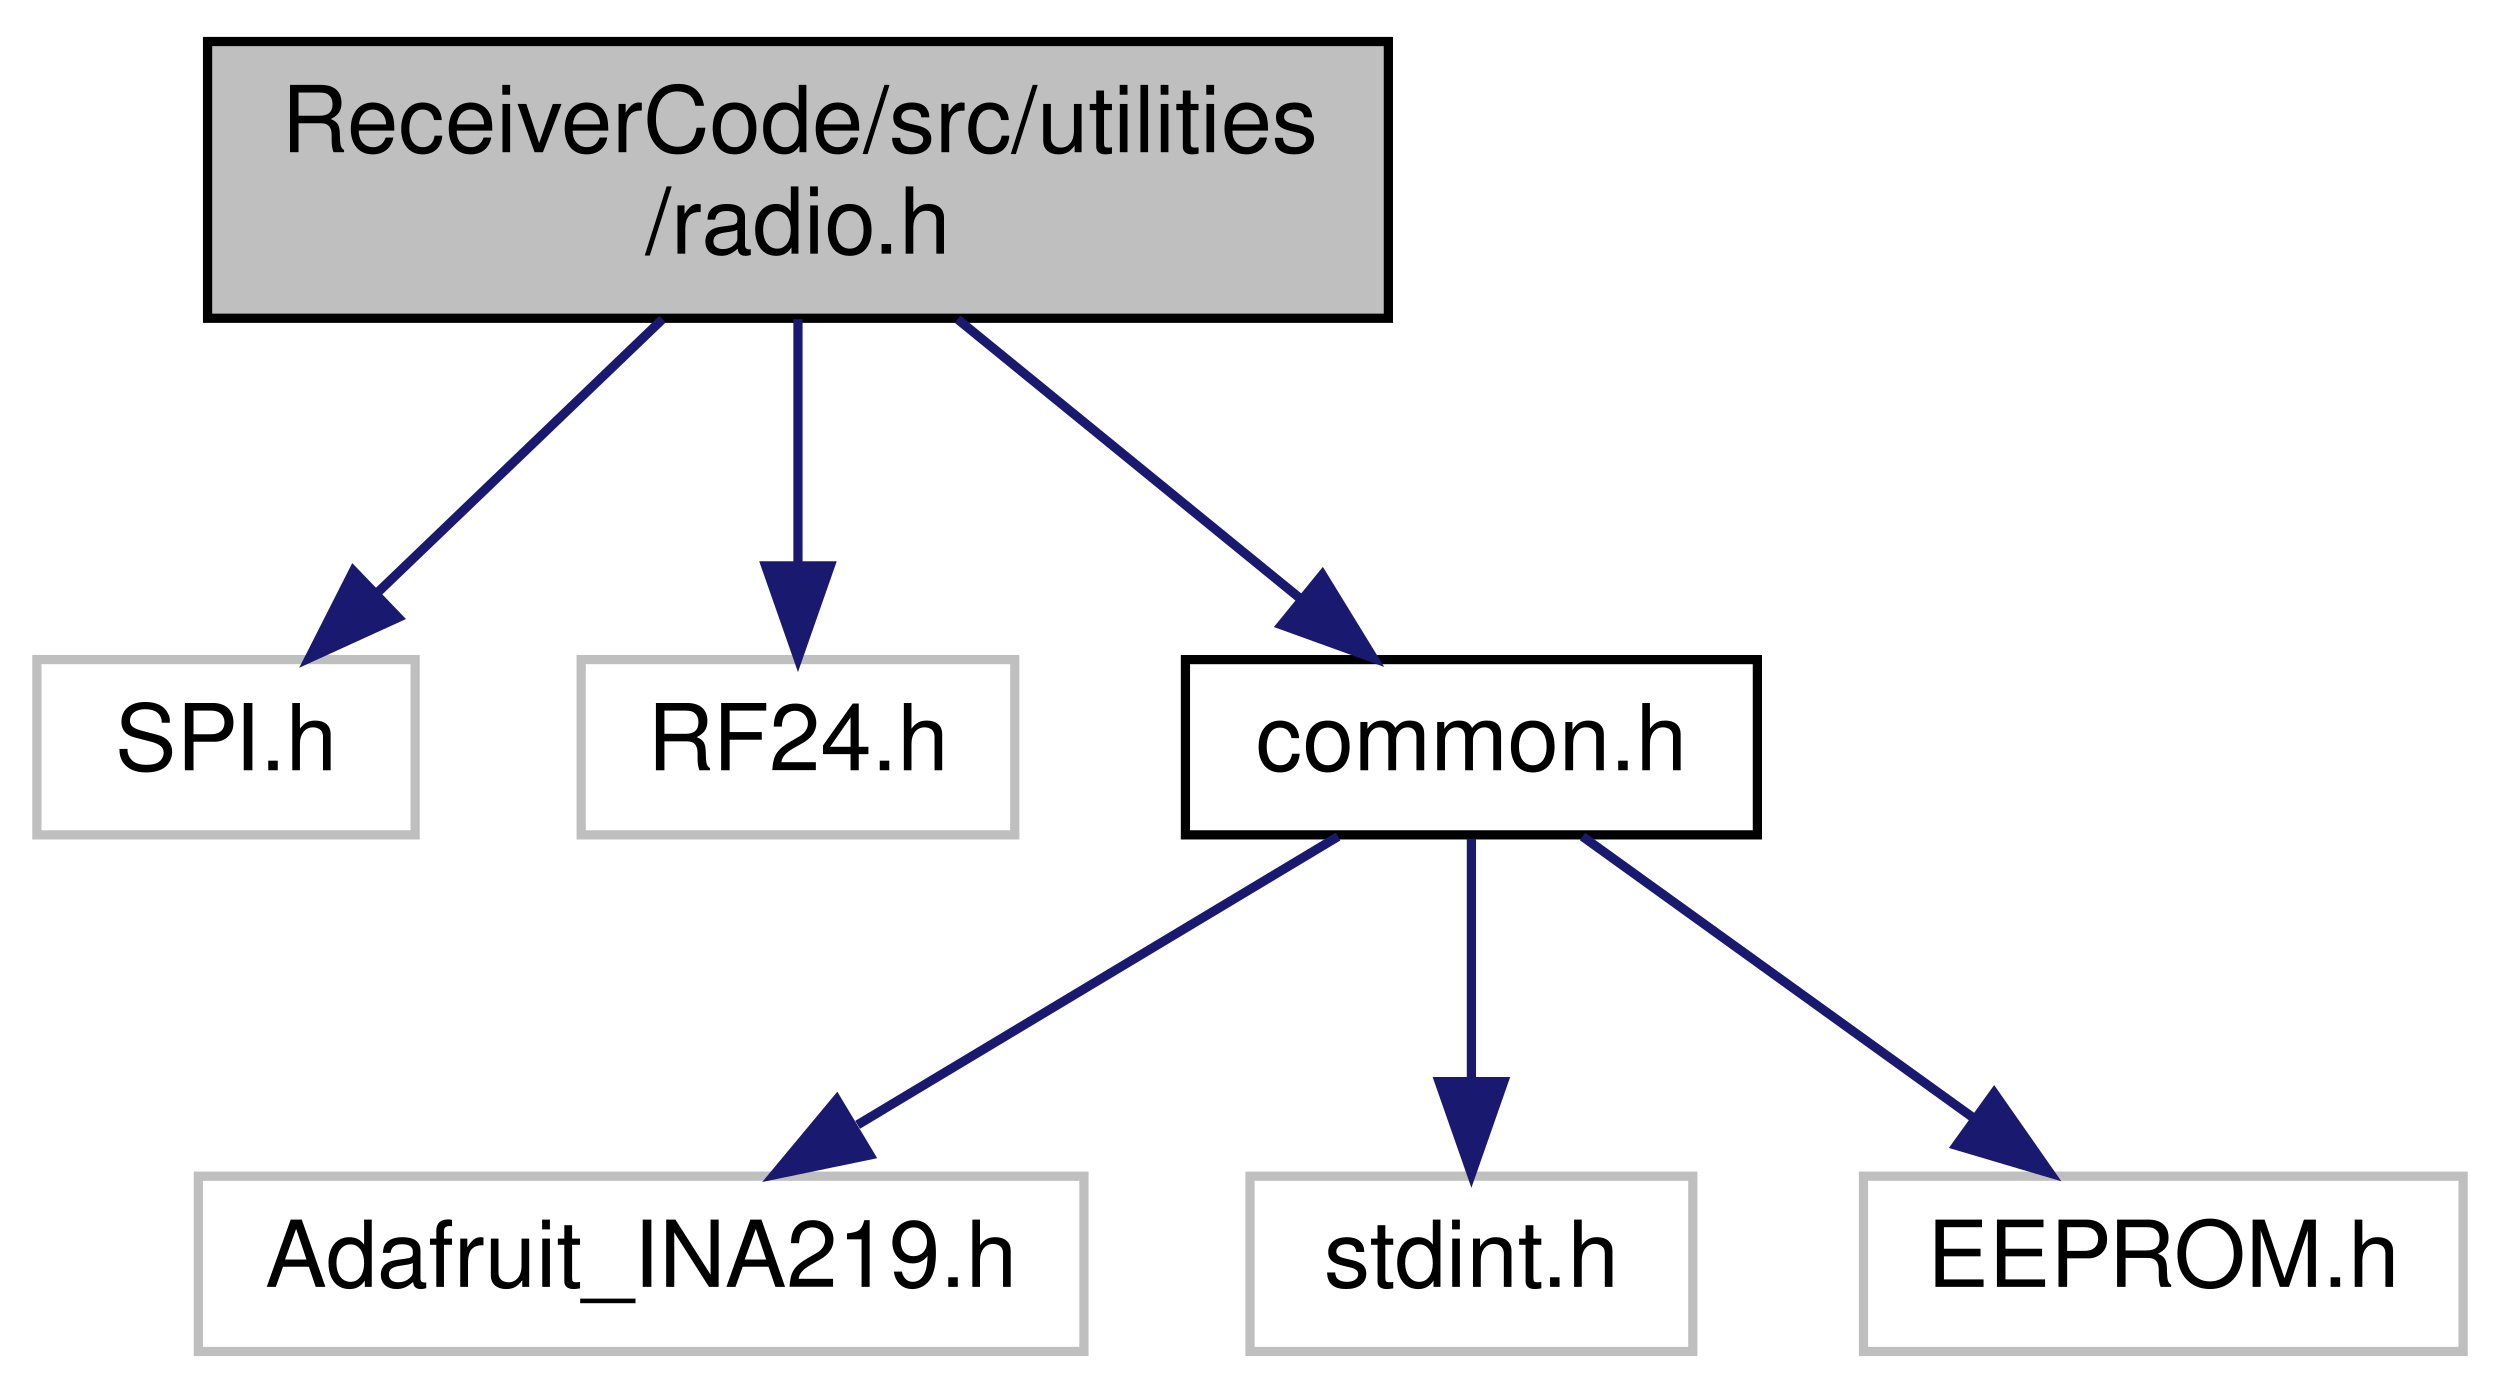
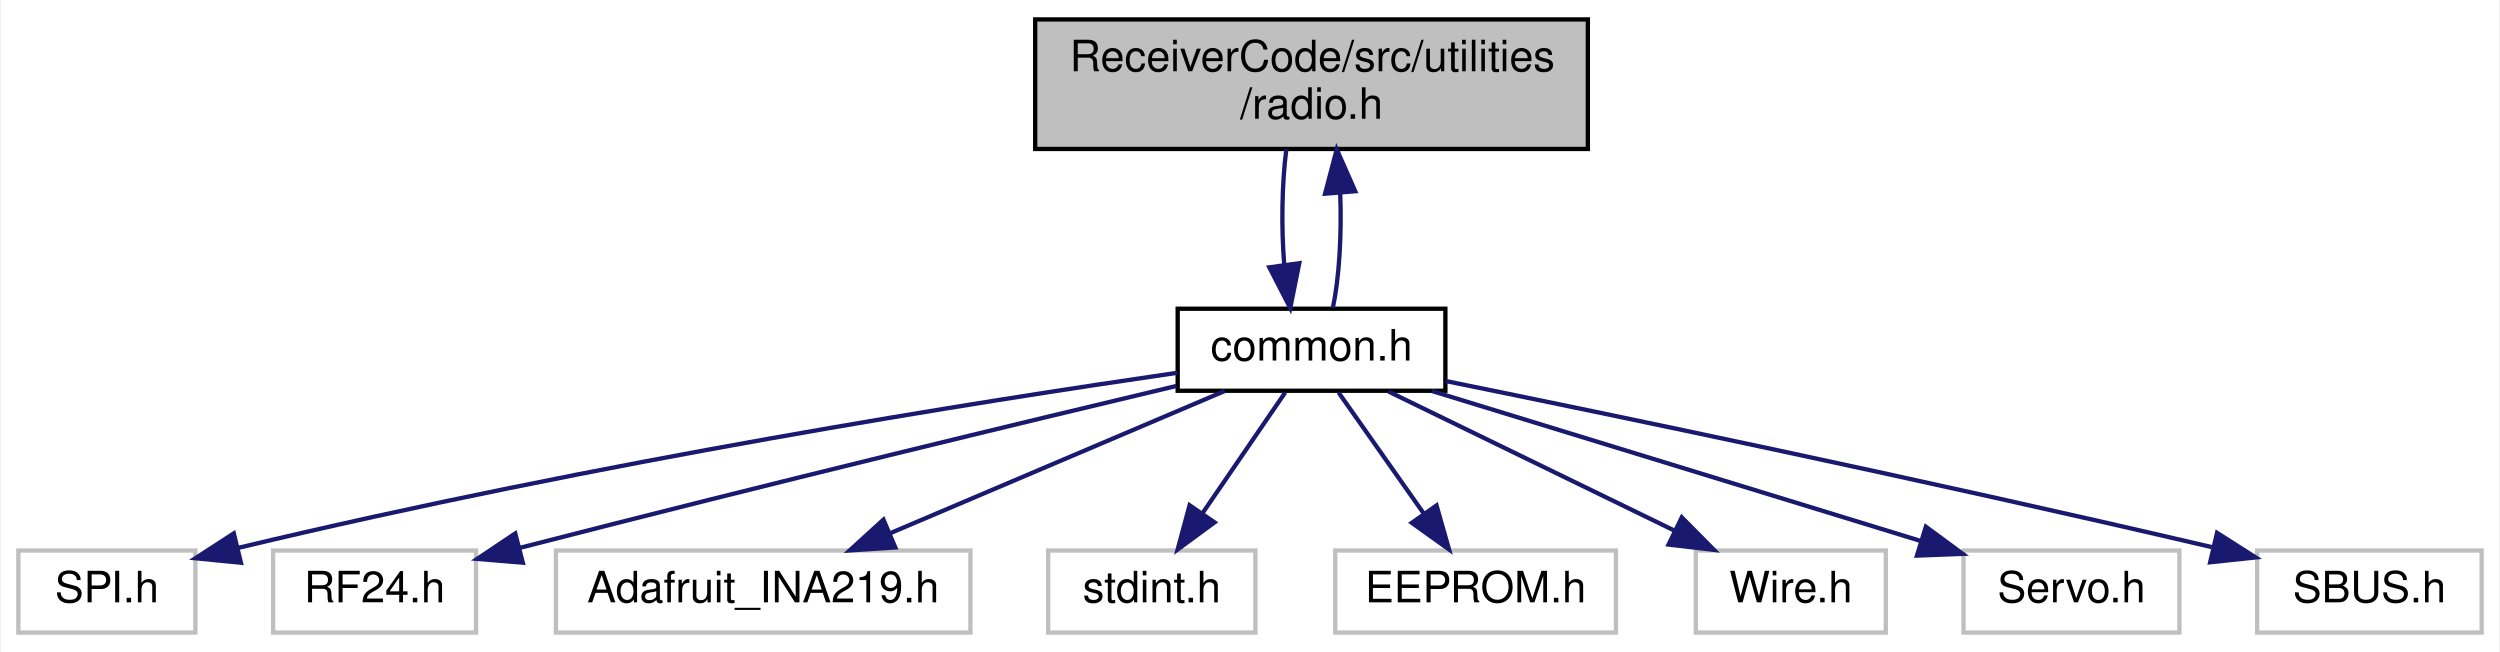
- <svg xmlns="http://www.w3.org/2000/svg" xmlns:xlink="http://www.w3.org/1999/xlink" width="271pt" height="151pt" viewBox="0.00 0.00 271.00 151.00">
+ <svg xmlns="http://www.w3.org/2000/svg" xmlns:xlink="http://www.w3.org/1999/xlink" width="579pt" height="151pt" viewBox="0.00 0.00 578.50 151.00">
  <g id="graph0" class="graph" transform="scale(1 1) rotate(0) translate(4 147)">
-     <polygon fill="white" stroke="transparent" points="-4,4 -4,-147 267,-147 267,4 -4,4" />
+     <polygon fill="white" stroke="transparent" points="-4,4 -4,-147 574.5,-147 574.5,4 -4,4" />
    <g id="node1" class="node">
      <g id="a_node1">
        <a xlink:title=" ">
-           <polygon fill="#bfbfbf" stroke="black" points="18.5,-112.5 18.5,-142.5 146.5,-142.5 146.5,-112.5 18.5,-112.5" />
-           <text text-anchor="start" x="26.5" y="-130.5" font-family="Helvetica,sans-Serif" font-size="10.00">ReceiverCode/src/utilities</text>
-           <text text-anchor="middle" x="82.5" y="-119.5" font-family="Helvetica,sans-Serif" font-size="10.00">/radio.h</text>
+           <polygon fill="#bfbfbf" stroke="black" points="235.5,-112.5 235.5,-142.5 363.5,-142.5 363.5,-112.5 235.5,-112.5" />
+           <text text-anchor="start" x="243.5" y="-130.5" font-family="Helvetica,sans-Serif" font-size="10.00">ReceiverCode/src/utilities</text>
+           <text text-anchor="middle" x="299.5" y="-119.5" font-family="Helvetica,sans-Serif" font-size="10.00">/radio.h</text>
        </a>
      </g>
    </g>
    <g id="node2" class="node">
      <g id="a_node2">
-         <a xlink:title=" ">
-           <polygon fill="white" stroke="#bfbfbf" points="0,-56.5 0,-75.5 41,-75.5 41,-56.5 0,-56.5" />
-           <text text-anchor="middle" x="20.5" y="-63.5" font-family="Helvetica,sans-Serif" font-size="10.00">SPI.h</text>
+         <a xlink:href="common_8h.html" target="_top" xlink:title=" ">
+           <polygon fill="white" stroke="black" points="268.5,-56.5 268.5,-75.5 330.5,-75.5 330.5,-56.5 268.5,-56.5" />
+           <text text-anchor="middle" x="299.5" y="-63.5" font-family="Helvetica,sans-Serif" font-size="10.00">common.h</text>
        </a>
      </g>
    </g>
    <g id="edge1" class="edge">
-       <path fill="none" stroke="midnightblue" d="M67.81,-112.4C58.52,-103.49 46.5,-91.95 36.9,-82.74" />
-       <polygon fill="midnightblue" stroke="midnightblue" points="39.16,-80.06 29.52,-75.66 34.31,-85.11 39.16,-80.06" />
+       <path fill="none" stroke="midnightblue" d="M293.66,-112.4C292.63,-104.38 292.47,-94.23 293.19,-85.57" />
+       <polygon fill="midnightblue" stroke="midnightblue" points="296.66,-86.04 294.57,-75.66 289.73,-85.08 296.66,-86.04" />
+     </g>
+     <g id="edge10" class="edge">
+       <path fill="none" stroke="midnightblue" d="M304.43,-75.66C305.93,-82.65 306.51,-92.86 306.14,-102.29" />
+       <polygon fill="midnightblue" stroke="midnightblue" points="302.64,-102.15 305.34,-112.4 309.62,-102.71 302.64,-102.15" />
    </g>
    <g id="node3" class="node">
      <g id="a_node3">
        <a xlink:title=" ">
-           <polygon fill="white" stroke="#bfbfbf" points="59,-56.5 59,-75.5 106,-75.5 106,-56.5 59,-56.5" />
-           <text text-anchor="middle" x="82.5" y="-63.5" font-family="Helvetica,sans-Serif" font-size="10.00">RF24.h</text>
+           <polygon fill="white" stroke="#bfbfbf" points="0,-0.5 0,-19.5 41,-19.5 41,-0.5 0,-0.5" />
+           <text text-anchor="middle" x="20.5" y="-7.5" font-family="Helvetica,sans-Serif" font-size="10.00">SPI.h</text>
        </a>
      </g>
    </g>
    <g id="edge2" class="edge">
-       <path fill="none" stroke="midnightblue" d="M82.5,-112.4C82.5,-104.47 82.5,-94.46 82.5,-85.86" />
-       <polygon fill="midnightblue" stroke="midnightblue" points="86,-85.66 82.5,-75.66 79,-85.66 86,-85.66" />
+       <path fill="none" stroke="midnightblue" d="M268.45,-60.67C222.75,-54.02 134.52,-40.15 50.91,-20.11" />
+       <polygon fill="midnightblue" stroke="midnightblue" points="51.55,-16.67 41.01,-17.71 49.9,-23.47 51.55,-16.67" />
    </g>
    <g id="node4" class="node">
      <g id="a_node4">
-         <a xlink:href="common_8h.html" target="_top" xlink:title=" ">
-           <polygon fill="white" stroke="black" points="124.5,-56.5 124.5,-75.5 186.5,-75.5 186.5,-56.5 124.5,-56.5" />
-           <text text-anchor="middle" x="155.5" y="-63.5" font-family="Helvetica,sans-Serif" font-size="10.00">common.h</text>
+         <a xlink:title=" ">
+           <polygon fill="white" stroke="#bfbfbf" points="59,-0.5 59,-19.5 106,-19.5 106,-0.5 59,-0.5" />
+           <text text-anchor="middle" x="82.5" y="-7.5" font-family="Helvetica,sans-Serif" font-size="10.00">RF24.h</text>
        </a>
      </g>
    </g>
    <g id="edge3" class="edge">
-       <path fill="none" stroke="midnightblue" d="M99.8,-112.4C110.95,-103.31 125.45,-91.49 136.86,-82.19" />
-       <polygon fill="midnightblue" stroke="midnightblue" points="139.34,-84.69 144.88,-75.66 134.92,-79.26 139.34,-84.69" />
+       <path fill="none" stroke="midnightblue" d="M268.18,-57.61C233.45,-49.35 175.51,-35.4 116.19,-20.13" />
+       <polygon fill="midnightblue" stroke="midnightblue" points="116.83,-16.68 106.27,-17.56 115.08,-23.45 116.83,-16.68" />
    </g>
    <g id="node5" class="node">
      <g id="a_node5">
        <a xlink:title=" ">
-           <polygon fill="white" stroke="#bfbfbf" points="17.5,-0.5 17.5,-19.5 113.5,-19.5 113.5,-0.5 17.5,-0.5" />
-           <text text-anchor="middle" x="65.5" y="-7.5" font-family="Helvetica,sans-Serif" font-size="10.00">Adafruit_INA219.h</text>
+           <polygon fill="white" stroke="#bfbfbf" points="124.5,-0.5 124.5,-19.5 220.5,-19.5 220.5,-0.5 124.5,-0.5" />
+           <text text-anchor="middle" x="172.5" y="-7.5" font-family="Helvetica,sans-Serif" font-size="10.00">Adafruit_INA219.h</text>
        </a>
      </g>
    </g>
    <g id="edge4" class="edge">
-       <path fill="none" stroke="midnightblue" d="M141.04,-56.32C127,-47.9 105.45,-34.97 88.96,-25.07" />
-       <polygon fill="midnightblue" stroke="midnightblue" points="90.3,-21.8 79.92,-19.65 86.7,-27.8 90.3,-21.8" />
+       <path fill="none" stroke="midnightblue" d="M279.38,-56.44C258.48,-47.56 225.57,-33.56 201.78,-23.45" />
+       <polygon fill="midnightblue" stroke="midnightblue" points="203.1,-20.21 192.53,-19.52 200.36,-26.65 203.1,-20.21" />
    </g>
    <g id="node6" class="node">
      <g id="a_node6">
        <a xlink:title=" ">
-           <polygon fill="white" stroke="#bfbfbf" points="131.5,-0.5 131.5,-19.5 179.5,-19.5 179.5,-0.5 131.5,-0.5" />
-           <text text-anchor="middle" x="155.5" y="-7.5" font-family="Helvetica,sans-Serif" font-size="10.00">stdint.h</text>
+           <polygon fill="white" stroke="#bfbfbf" points="238.5,-0.5 238.5,-19.5 286.5,-19.5 286.5,-0.5 238.5,-0.5" />
+           <text text-anchor="middle" x="262.5" y="-7.5" font-family="Helvetica,sans-Serif" font-size="10.00">stdint.h</text>
        </a>
      </g>
    </g>
    <g id="edge5" class="edge">
-       <path fill="none" stroke="midnightblue" d="M155.5,-56.08C155.5,-49.01 155.5,-38.86 155.5,-29.99" />
-       <polygon fill="midnightblue" stroke="midnightblue" points="159,-29.75 155.5,-19.75 152,-29.75 159,-29.75" />
+       <path fill="none" stroke="midnightblue" d="M293.39,-56.08C288.22,-48.53 280.65,-37.49 274.31,-28.23" />
+       <polygon fill="midnightblue" stroke="midnightblue" points="277.04,-26.02 268.5,-19.75 271.26,-29.98 277.04,-26.02" />
    </g>
    <g id="node7" class="node">
      <g id="a_node7">
        <a xlink:title=" ">
-           <polygon fill="white" stroke="#bfbfbf" points="198,-0.5 198,-19.5 263,-19.5 263,-0.5 198,-0.5" />
-           <text text-anchor="middle" x="230.5" y="-7.5" font-family="Helvetica,sans-Serif" font-size="10.00">EEPROM.h</text>
+           <polygon fill="white" stroke="#bfbfbf" points="305,-0.5 305,-19.5 370,-19.5 370,-0.5 305,-0.5" />
+           <text text-anchor="middle" x="337.5" y="-7.5" font-family="Helvetica,sans-Serif" font-size="10.00">EEPROM.h</text>
        </a>
      </g>
    </g>
    <g id="edge6" class="edge">
-       <path fill="none" stroke="midnightblue" d="M167.55,-56.32C178.96,-48.11 196.33,-35.6 209.93,-25.81" />
-       <polygon fill="midnightblue" stroke="midnightblue" points="212.16,-28.52 218.23,-19.83 208.07,-22.84 212.16,-28.52" />
+       <path fill="none" stroke="midnightblue" d="M305.77,-56.08C311.14,-48.46 319.02,-37.26 325.58,-27.94" />
+       <polygon fill="midnightblue" stroke="midnightblue" points="328.45,-29.94 331.34,-19.75 322.72,-25.91 328.45,-29.94" />
+     </g>
+     <g id="node8" class="node">
+       <g id="a_node8">
+         <a xlink:title=" ">
+           <polygon fill="white" stroke="#bfbfbf" points="388.5,-0.5 388.5,-19.5 432.5,-19.5 432.5,-0.5 388.5,-0.5" />
+           <text text-anchor="middle" x="410.5" y="-7.5" font-family="Helvetica,sans-Serif" font-size="10.00">Wire.h</text>
+         </a>
+       </g>
+     </g>
+     <g id="edge7" class="edge">
+       <path fill="none" stroke="midnightblue" d="M317.33,-56.32C335.22,-47.62 362.98,-34.12 383.55,-24.11" />
+       <polygon fill="midnightblue" stroke="midnightblue" points="385.25,-27.18 392.71,-19.65 382.19,-20.88 385.25,-27.18" />
+     </g>
+     <g id="node9" class="node">
+       <g id="a_node9">
+         <a xlink:title=" ">
+           <polygon fill="white" stroke="#bfbfbf" points="450.5,-0.5 450.5,-19.5 500.5,-19.5 500.5,-0.5 450.5,-0.5" />
+           <text text-anchor="middle" x="475.5" y="-7.5" font-family="Helvetica,sans-Serif" font-size="10.00">Servo.h</text>
+         </a>
+       </g>
+     </g>
+     <g id="edge8" class="edge">
+       <path fill="none" stroke="midnightblue" d="M327.39,-56.44C358.04,-47.04 407.34,-31.91 440.56,-21.72" />
+       <polygon fill="midnightblue" stroke="midnightblue" points="441.78,-25.01 450.31,-18.73 439.72,-18.32 441.78,-25.01" />
+     </g>
+     <g id="node10" class="node">
+       <g id="a_node10">
+         <a xlink:title=" ">
+           <polygon fill="white" stroke="#bfbfbf" points="518.5,-0.5 518.5,-19.5 570.5,-19.5 570.5,-0.5 518.5,-0.5" />
+           <text text-anchor="middle" x="544.5" y="-7.5" font-family="Helvetica,sans-Serif" font-size="10.00">SBUS.h</text>
+         </a>
+       </g>
+     </g>
+     <g id="edge9" class="edge">
+       <path fill="none" stroke="midnightblue" d="M330.54,-58.76C369.68,-50.8 439.25,-36.36 508.02,-20.28" />
+       <polygon fill="midnightblue" stroke="midnightblue" points="509.22,-23.59 518.16,-17.9 507.62,-16.78 509.22,-23.59" />
    </g>
  </g>
</svg>
